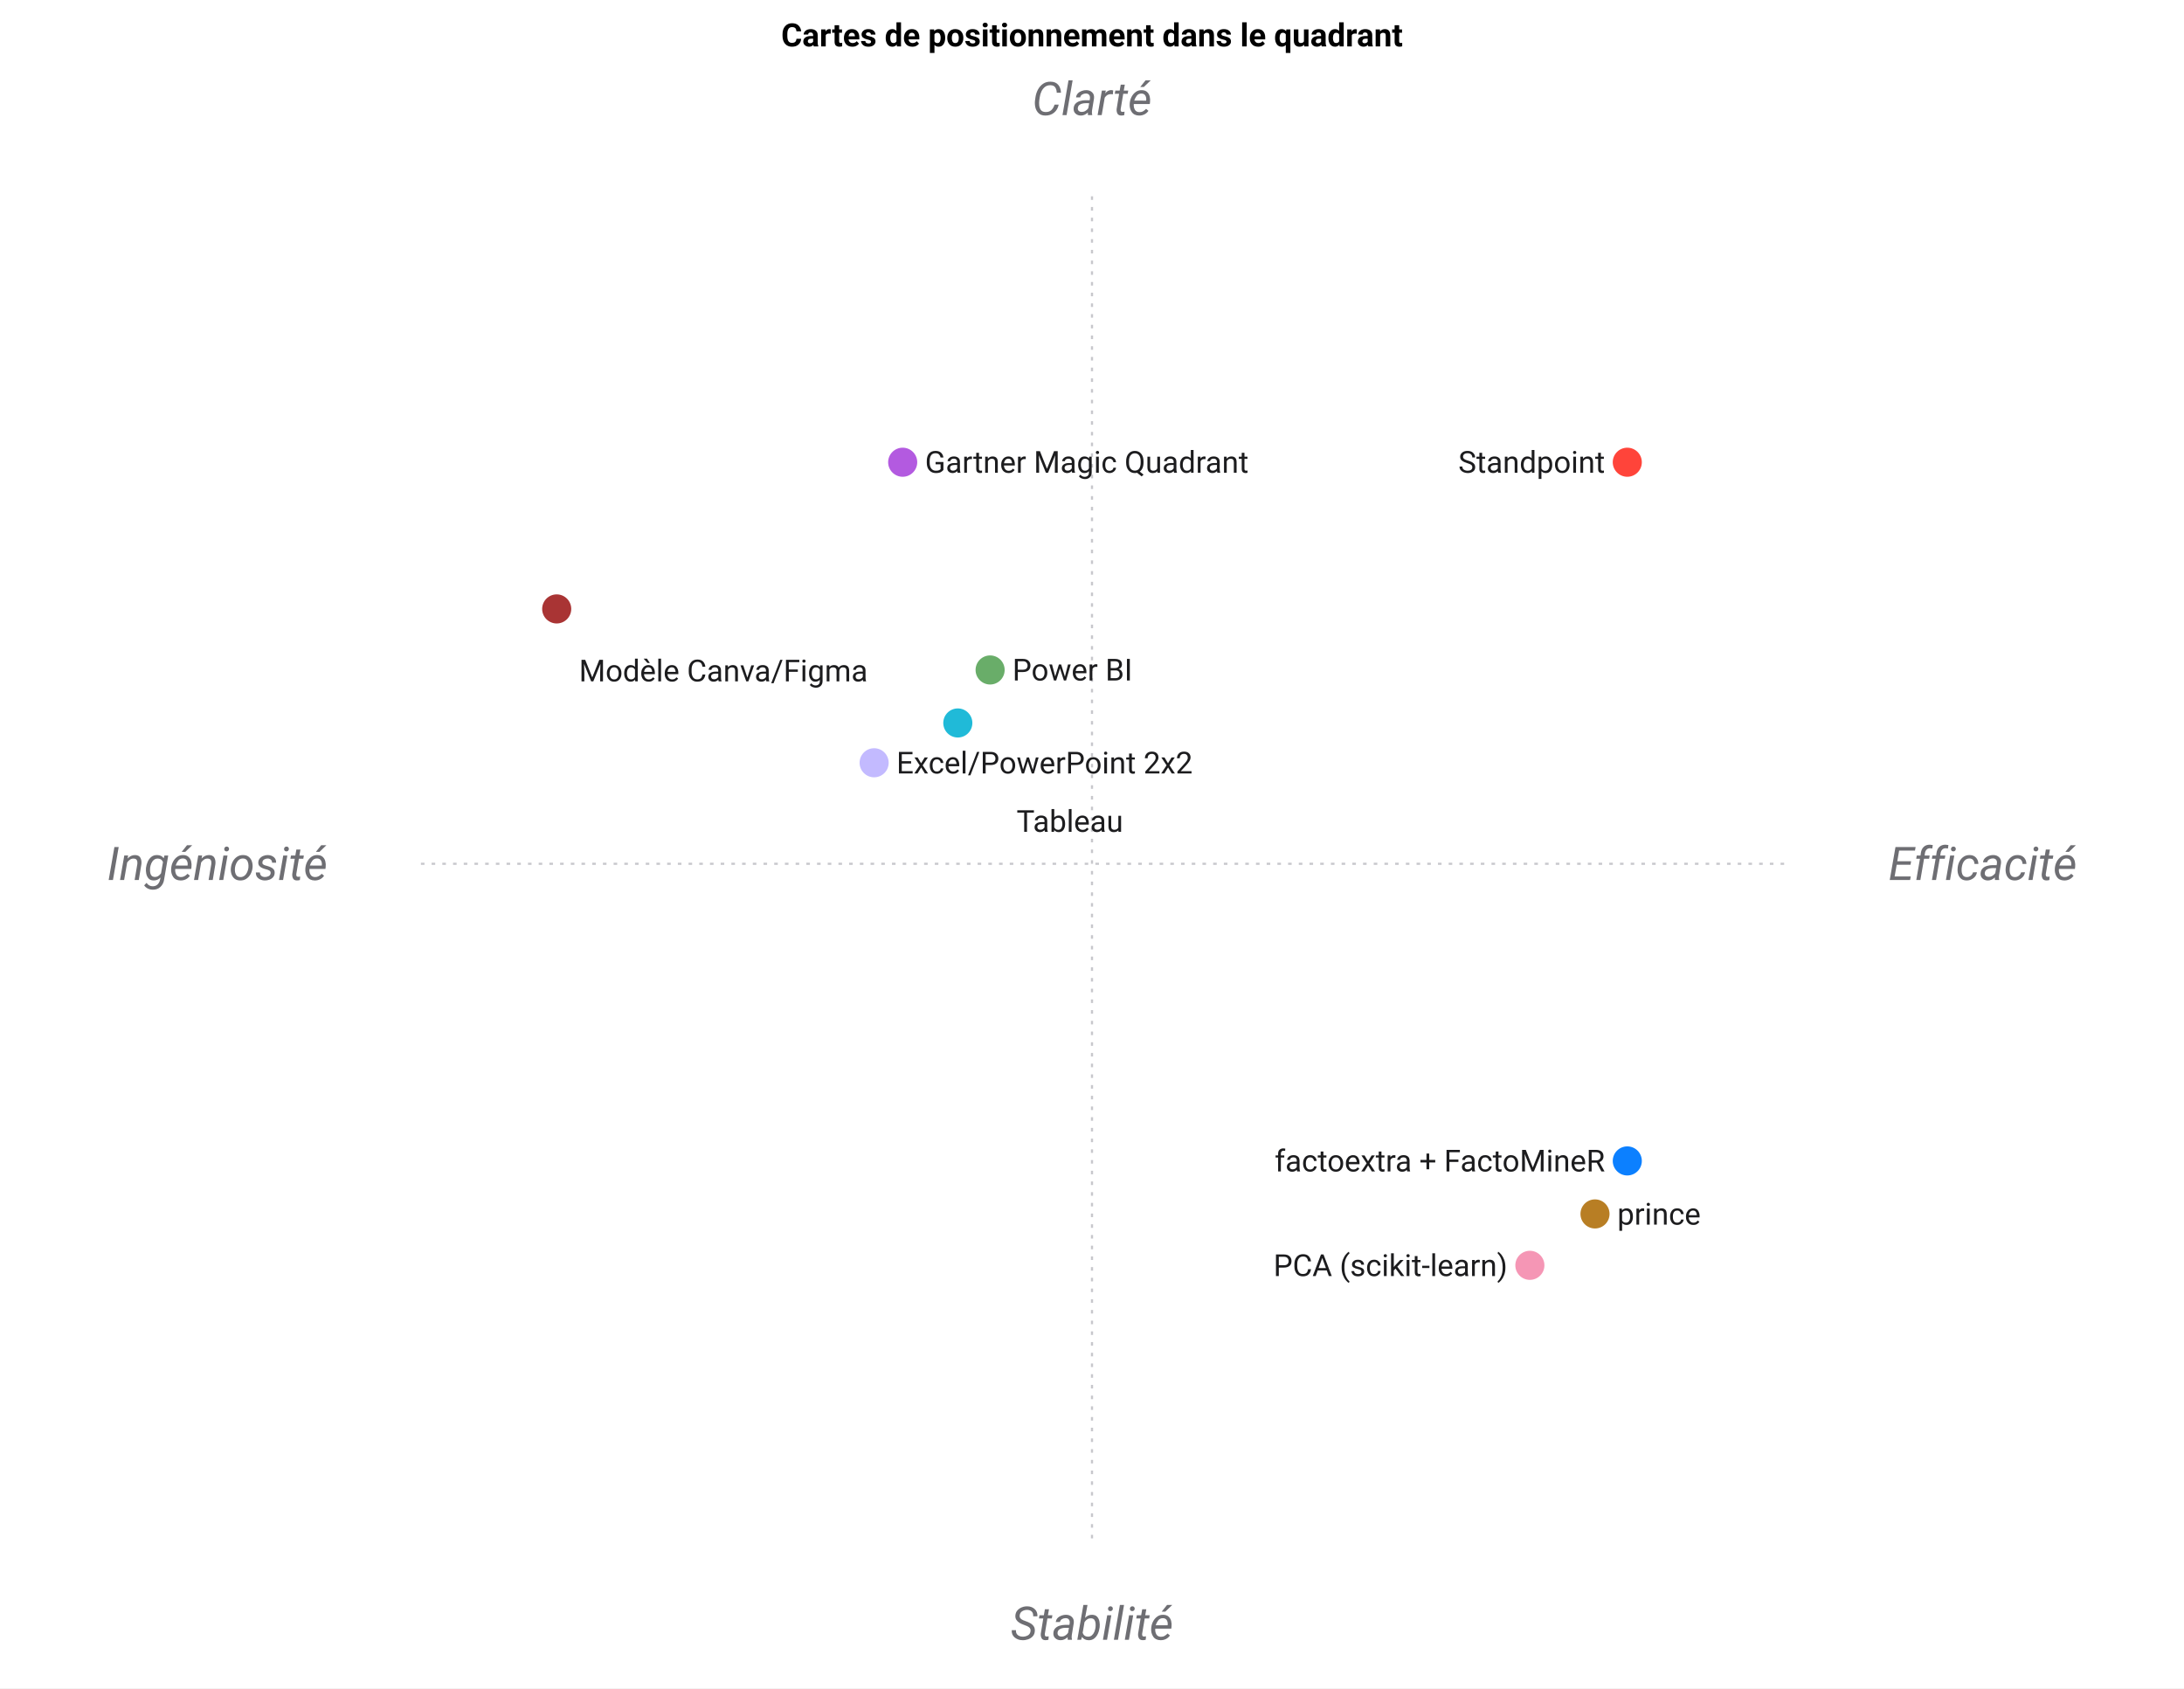
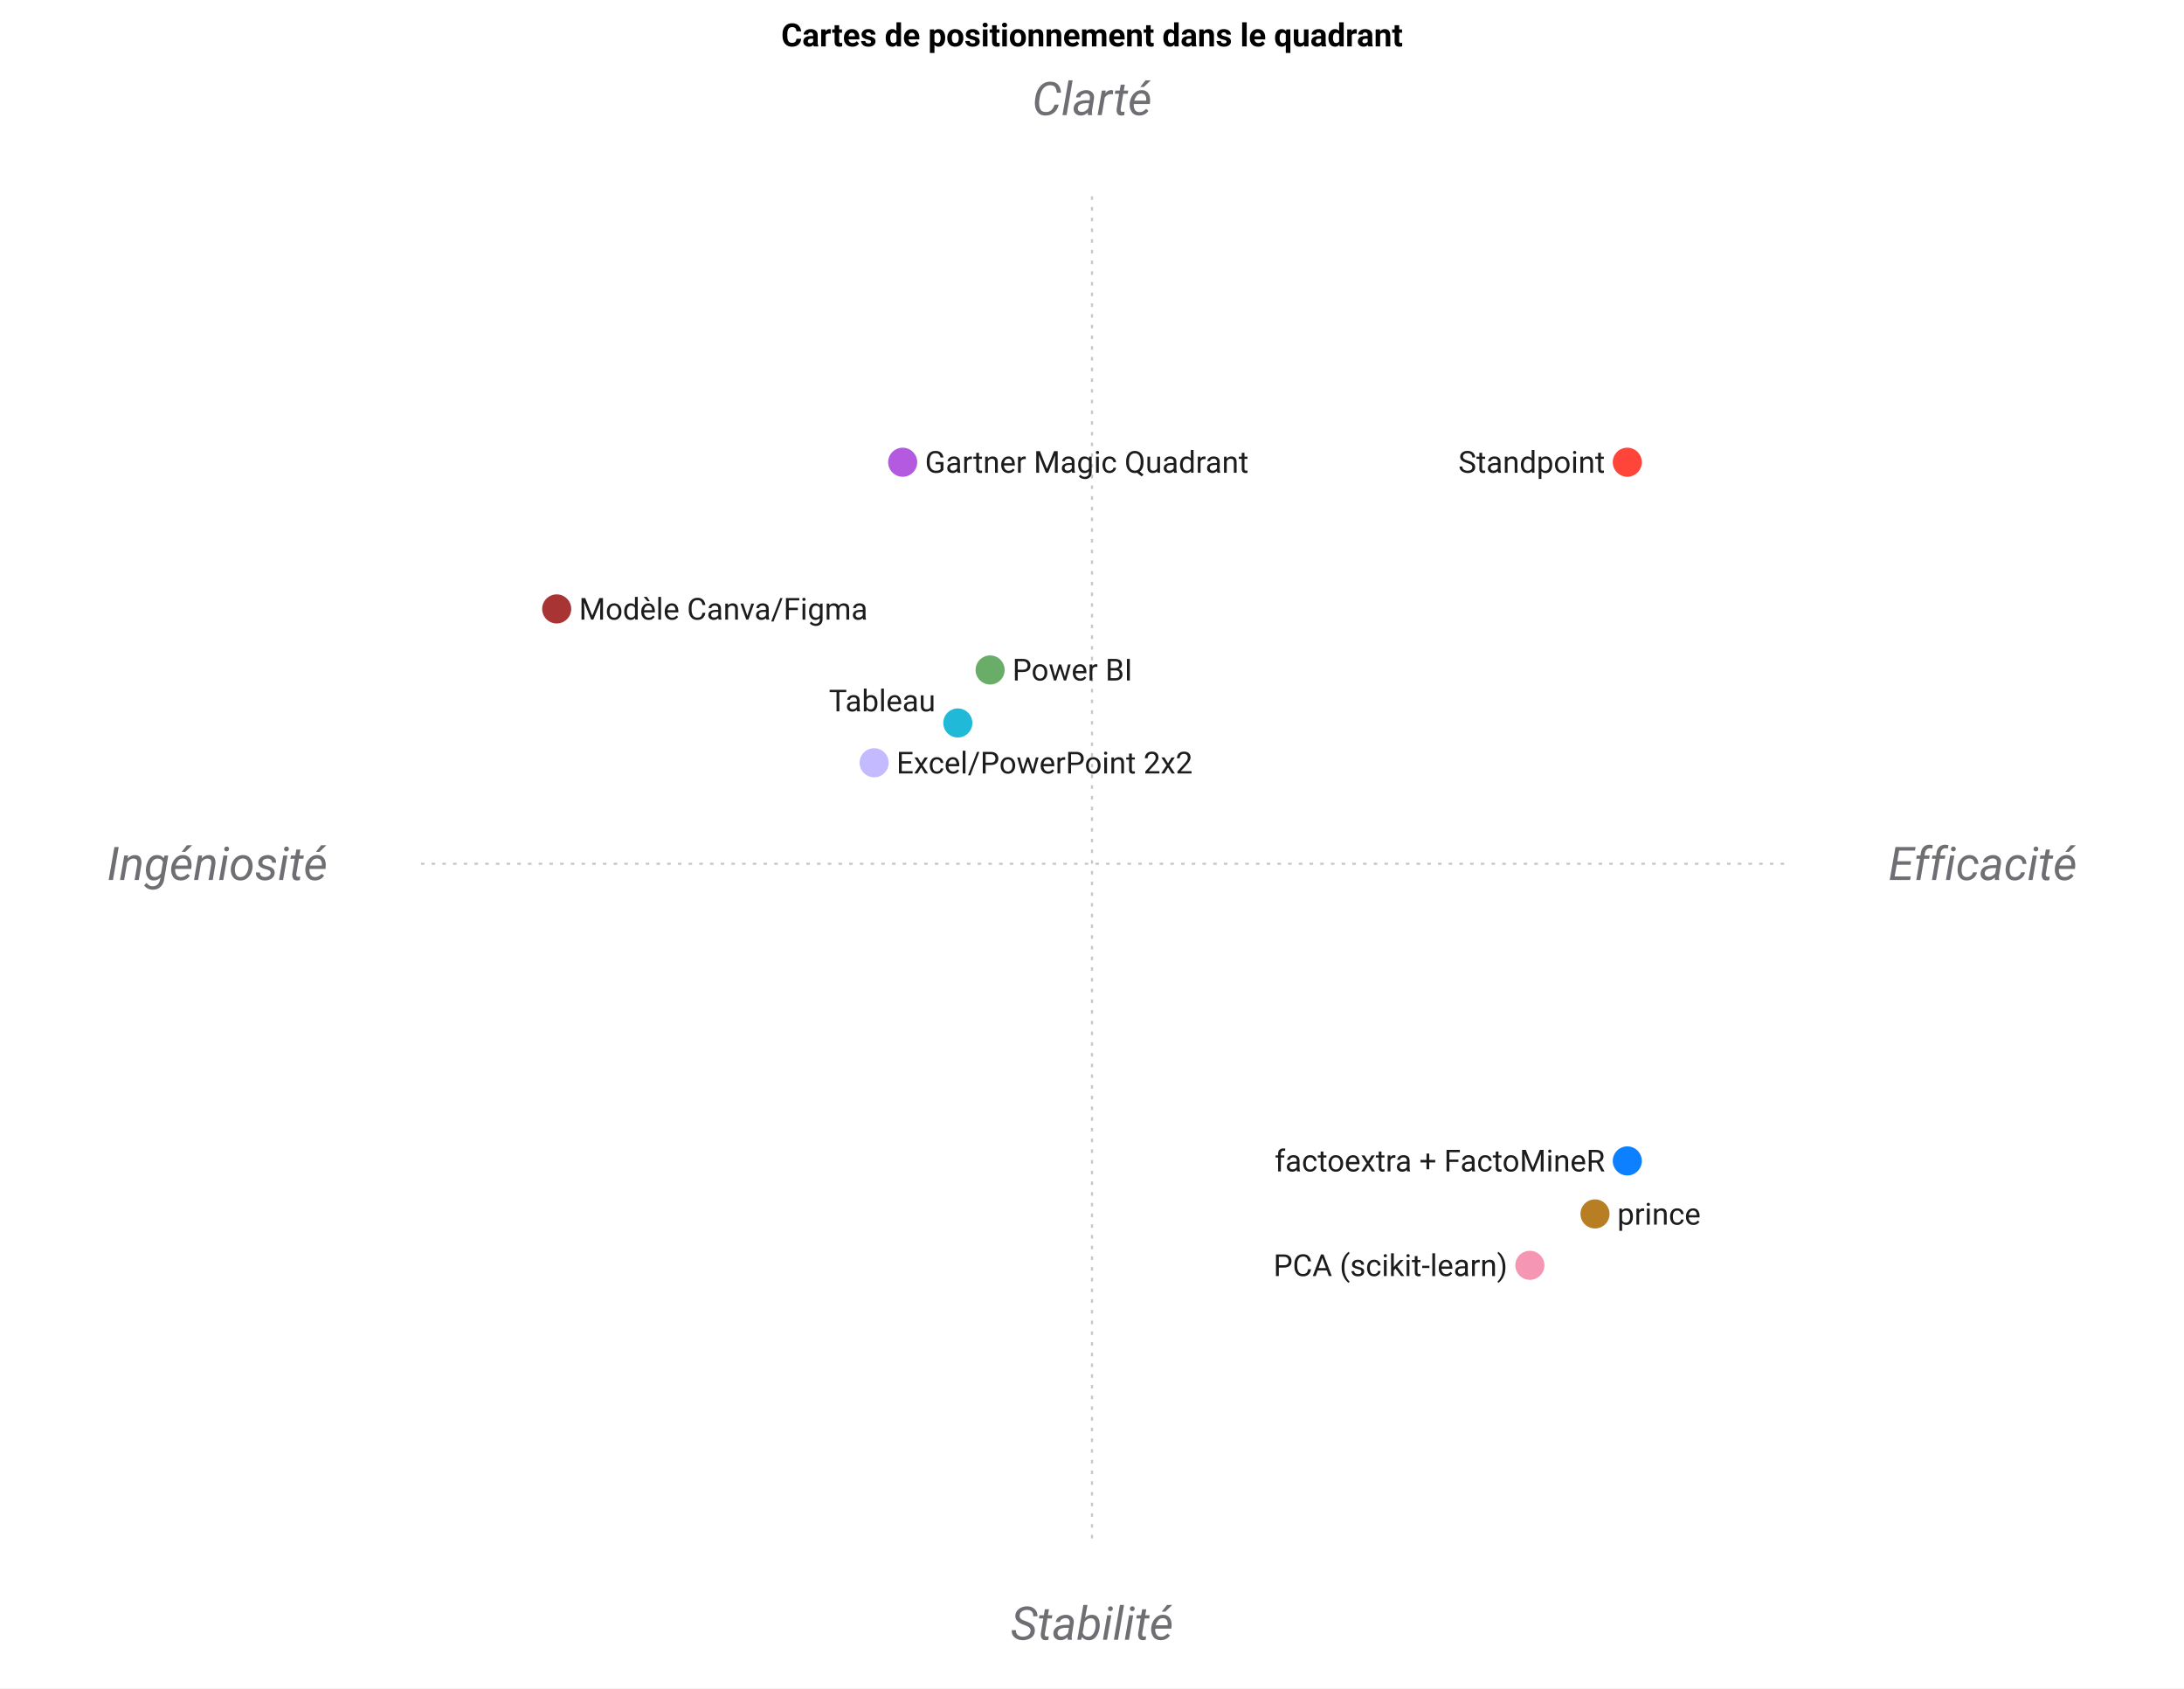
<svg xmlns="http://www.w3.org/2000/svg" width="1224" height="946" viewBox="0 0 1224 946" role="img" aria-labelledby="sp-title sp-desc" font-family="Roboto, -apple-system, Helvetica, Arial, sans-serif">
  <rect width="1224" height="946" fill="#FFFFFF" />
  <style>.sp-dot{cursor:pointer}.sp-dot:hover circle,.sp-dot:focus circle{stroke-width:2.4}.sp-dot:hover,.sp-dot:focus{filter:brightness(1.08);outline:none}</style>
  <line x1="235.9" y1="484.0" x2="1003.2" y2="484.0" stroke="#C7C7CC" stroke-width="1.2" stroke-dasharray="2,4" />
  <line x1="612.0" y1="862.0" x2="612.0" y2="106.0" stroke="#C7C7CC" stroke-width="1.2" stroke-dasharray="2,4" />
  <text data-pole="right" x="1164.0" y="493.1" font-size="26" font-style="italic" fill="#6E6E73" text-anchor="end">Efficacité</text>
  <text data-pole="left" x="60.0" y="493.1" font-size="26" font-style="italic" fill="#6E6E73" text-anchor="start">Ingéniosité</text>
  <text data-pole="top" x="612.0" y="64.5" font-size="26" font-style="italic" fill="#6E6E73" text-anchor="middle">Clarté</text>
  <text data-pole="bottom" x="612.0" y="918.8" font-size="26" font-style="italic" fill="#6E6E73" text-anchor="middle">Stabilité</text>
  <g class="sp-dot" tabindex="0" role="img" aria-label="Cartes de positionnement: Standpoint role: best axis1: 2.11 axis2: 1.93">
    <circle cx="912.0" cy="259.0" r="8.65" fill="#FF3B30" stroke="white" stroke-width="1" opacity="0.95" />
  </g>
  <text x="899.5" y="264.9" font-size="17" fill="#1C1C1E" text-anchor="end">Standpoint</text>
  <g class="sp-dot" tabindex="0" role="img" aria-label="Cartes de positionnement: prince role: competitor axis1: 1.98 axis2: -1.68">
    <circle cx="893.9" cy="680.2" r="8.65" fill="#B47819" stroke="white" stroke-width="1" opacity="0.95" />
  </g>
  <text x="906.4" y="686.2" font-size="17" fill="#1C1C1E" text-anchor="start">prince</text>
  <g class="sp-dot" tabindex="0" role="img" aria-label="Cartes de positionnement: PCA (scikit-learn) role: competitor axis1: 1.73 axis2: -1.93">
    <circle cx="857.4" cy="709.0" r="8.65" fill="#F591B1" stroke="white" stroke-width="1" opacity="0.95" />
  </g>
  <text x="844.9" y="715.0" font-size="17" fill="#1C1C1E" text-anchor="end">PCA (scikit-learn)</text>
  <g class="sp-dot" tabindex="0" role="img" aria-label="Cartes de positionnement: factoextra + FactoMineR role: right axis1: 2.11 axis2: -1.43">
    <circle cx="912.0" cy="650.5" r="8.65" fill="#007AFF" stroke="white" stroke-width="1" opacity="0.95" />
  </g>
  <text x="899.5" y="656.4" font-size="17" fill="#1C1C1E" text-anchor="end">factoextra + FactoMineR</text>
  <g class="sp-dot" tabindex="0" role="img" aria-label="Cartes de positionnement: Tableau role: competitor axis1: -0.53 axis2: 0.68">
    <circle cx="536.8" cy="405.1" r="8.65" fill="#15B7D6" stroke="white" stroke-width="1" opacity="0.95" />
  </g>
-   <text x="569.7" y="466.1" font-size="17" fill="#1C1C1E" text-anchor="start">Tableau</text>
+   <text x="524.3" y="398.6" font-size="17" fill="#1C1C1E" text-anchor="end">Tableau</text>
  <g class="sp-dot" tabindex="0" role="img" aria-label="Cartes de positionnement: Power BI role: competitor axis1: -0.40 axis2: 0.93">
    <circle cx="554.9" cy="375.4" r="8.65" fill="#62A962" stroke="white" stroke-width="1" opacity="0.95" />
  </g>
  <text x="567.4" y="381.3" font-size="17" fill="#1C1C1E" text-anchor="start">Power BI</text>
  <g class="sp-dot" tabindex="0" role="img" aria-label="Cartes de positionnement: Gartner Magic Quadrant role: top axis1: -0.75 axis2: 1.93">
    <circle cx="505.9" cy="259.0" r="8.65" fill="#AF52DE" stroke="white" stroke-width="1" opacity="0.95" />
  </g>
  <text x="518.4" y="264.9" font-size="17" fill="#1C1C1E" text-anchor="start">Gartner Magic Quadrant</text>
  <g class="sp-dot" tabindex="0" role="img" aria-label="Cartes de positionnement: Excel/PowerPoint 2x2 role: competitor axis1: -0.86 axis2: 0.49">
    <circle cx="489.9" cy="427.4" r="8.65" fill="#C0B7FF" stroke="white" stroke-width="1" opacity="0.95" />
  </g>
  <text x="502.4" y="433.4" font-size="17" fill="#1C1C1E" text-anchor="start">Excel/PowerPoint 2x2</text>
  <g class="sp-dot" tabindex="0" role="img" aria-label="Cartes de positionnement: Modèle Canva/Figma role: worst axis1: -2.11 axis2: 1.23">
    <circle cx="312.0" cy="341.2" r="8.65" fill="#A52A2A" stroke="white" stroke-width="1" opacity="0.95" />
  </g>
-   <text x="324.5" y="381.8" font-size="17" fill="#1C1C1E" text-anchor="start">Modèle Canva/Figma</text>
+   <text x="324.5" y="347.2" font-size="17" fill="#1C1C1E" text-anchor="start">Modèle Canva/Figma</text>
  <text x="612.0" y="26" font-size="18" font-weight="bold" fill="#000" text-anchor="middle">Cartes de positionnement dans le quadrant</text>
</svg>
